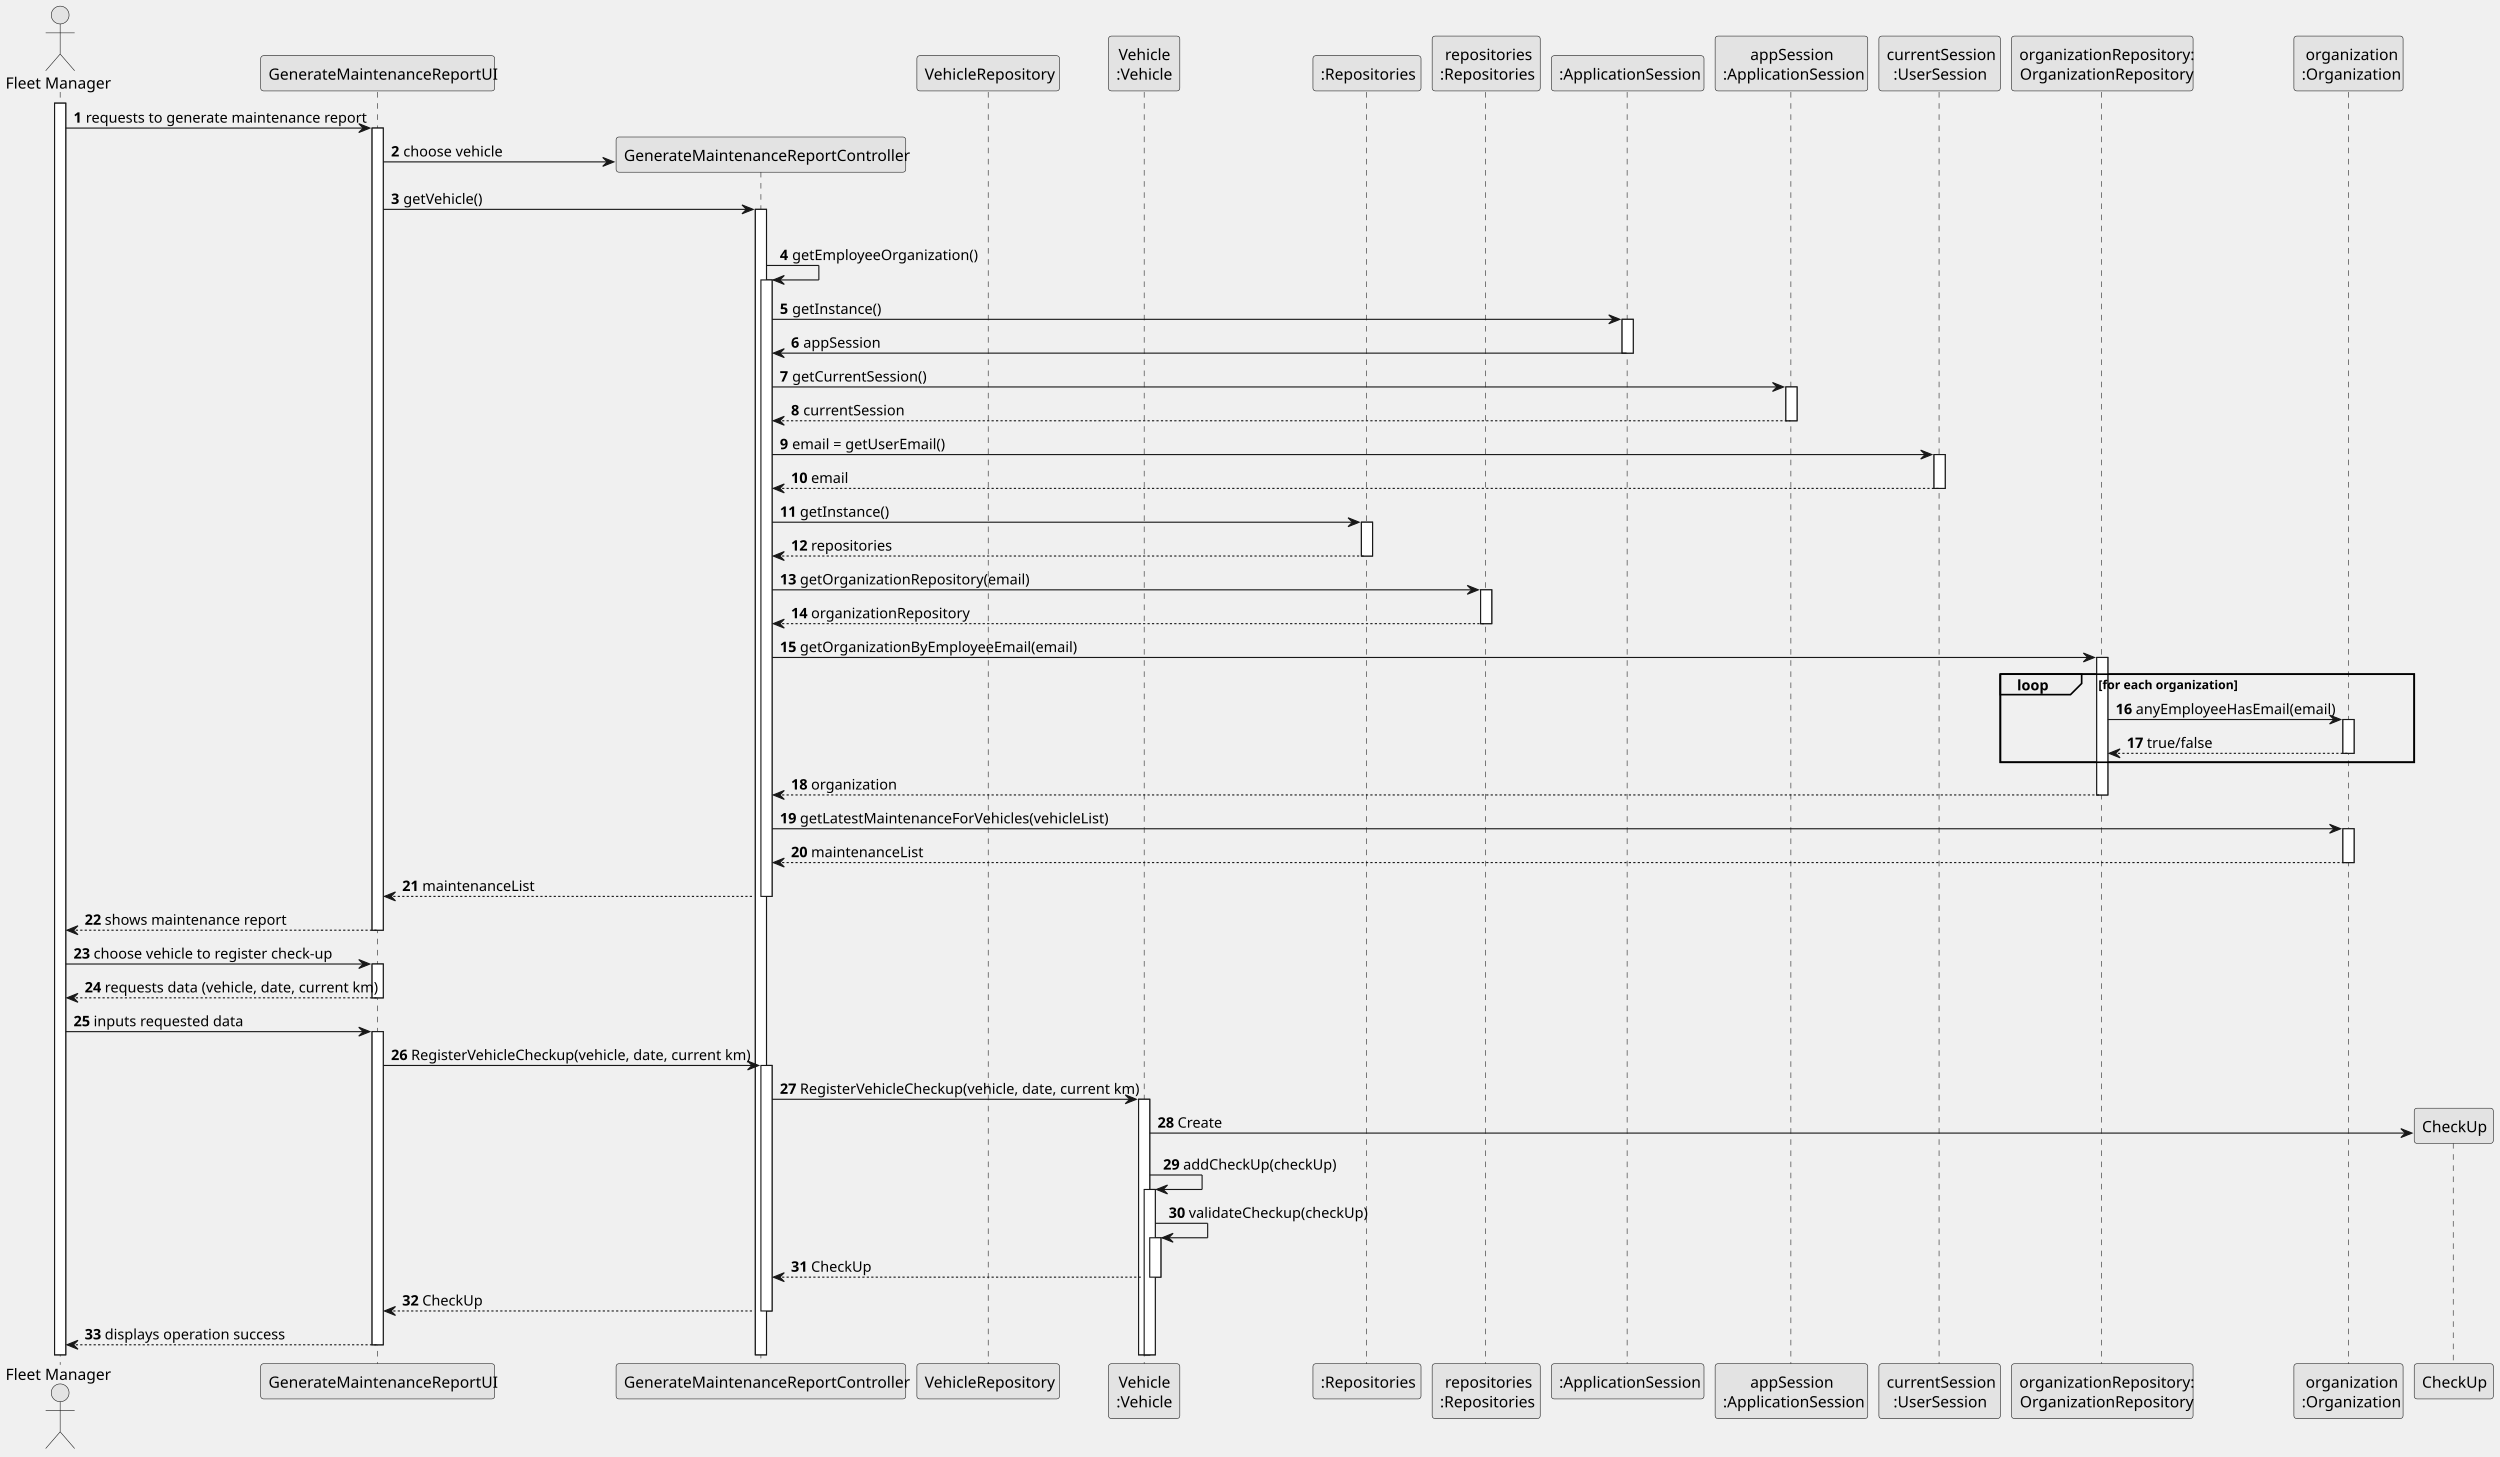
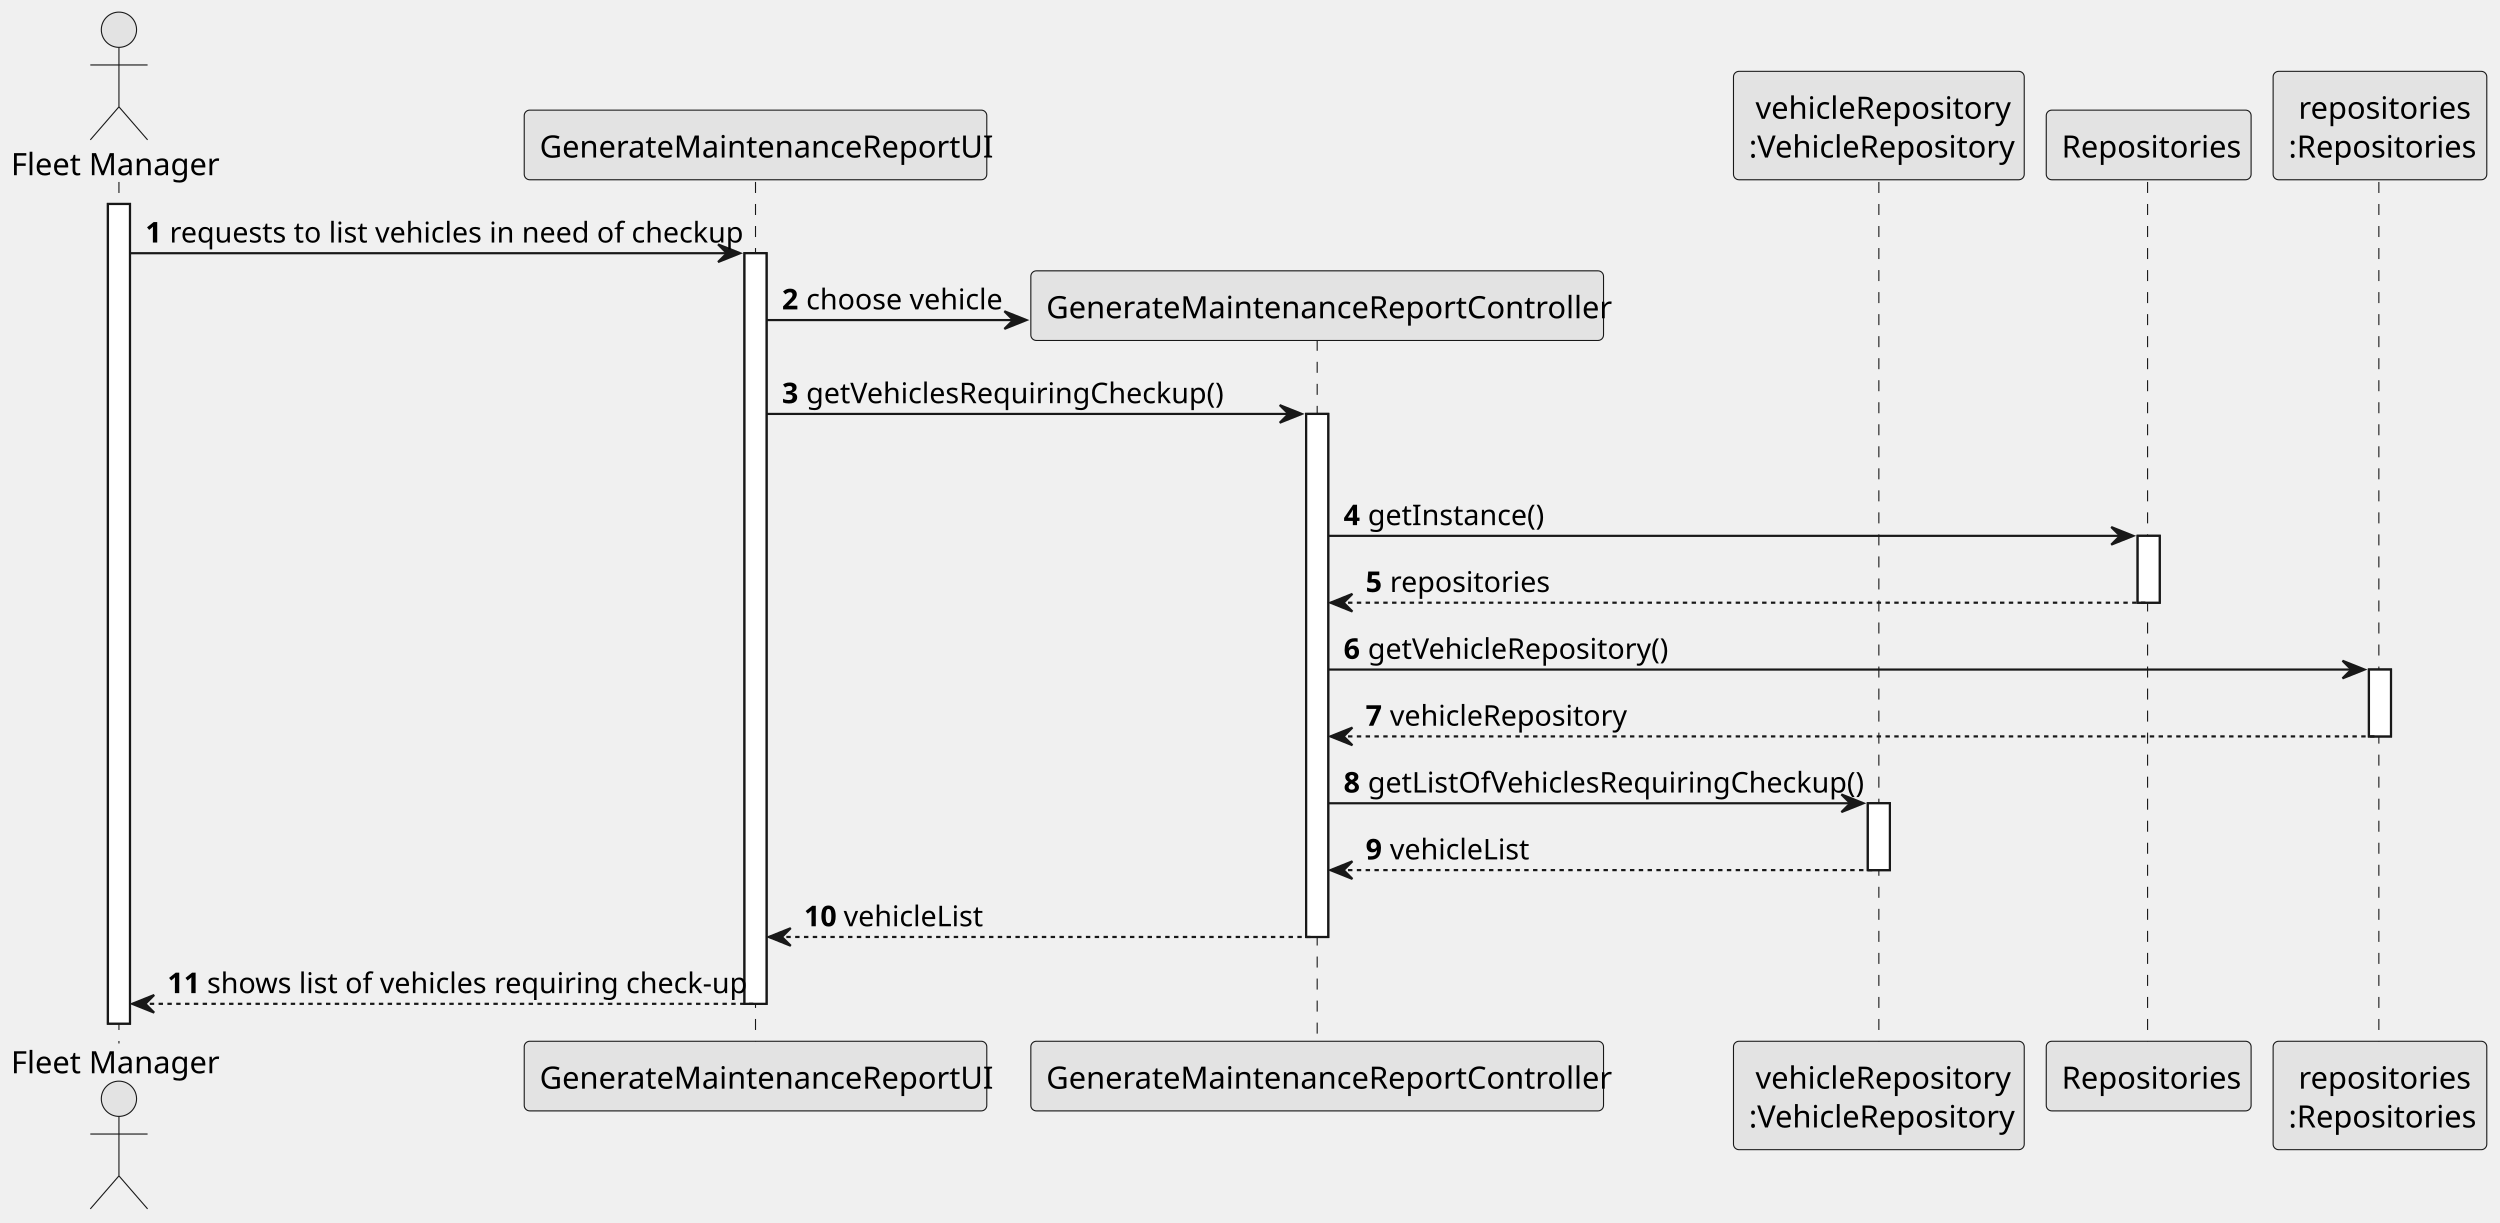
- <svg xmlns="http://www.w3.org/2000/svg" contentStyleType="text/css" height="1307px" preserveAspectRatio="none" style="width:2244px;height:1307px;background:#FFFFFF;" version="1.1" viewBox="0 0 2244 1307" width="2244px" zoomAndPan="magnify">
+ <svg xmlns="http://www.w3.org/2000/svg" contentStyleType="text/css" height="555px" preserveAspectRatio="none" style="width:1135px;height:555px;background:#FFFFFF;" version="1.1" viewBox="0 0 1135 555" width="1135px" zoomAndPan="magnify">
  <defs />
  <g>
-     <rect fill="#FFFFFF" height="1123.469" style="stroke:#181818;stroke-width:1.0;" width="10" x="49" y="92.609" />
-     <rect fill="#FFFFFF" height="719.992" style="stroke:#181818;stroke-width:1.0;" width="10" x="334" y="114.961" />
-     <rect fill="#FFFFFF" height="30.352" style="stroke:#181818;stroke-width:1.0;" width="10" x="334" y="865.305" />
-     <rect fill="#FFFFFF" height="281.07" style="stroke:#181818;stroke-width:1.0;" width="10" x="334" y="926.008" />
-     <rect fill="#FFFFFF" height="1028.156" style="stroke:#181818;stroke-width:1.0;" width="10" x="678" y="187.922" />
-     <rect fill="#FFFFFF" height="553.328" style="stroke:#181818;stroke-width:1.0;" width="10" x="683" y="251.273" />
-     <rect fill="#FFFFFF" height="220.367" style="stroke:#181818;stroke-width:1.0;" width="10" x="683" y="956.359" />
-     <rect fill="#FFFFFF" height="229.367" style="stroke:#181818;stroke-width:1.0;" width="10" x="1022" y="986.711" />
-     <rect fill="#FFFFFF" height="148.406" style="stroke:#181818;stroke-width:1.0;" width="10" x="1027" y="1067.672" />
-     <rect fill="#FFFFFF" height="35.352" style="stroke:#181818;stroke-width:1.0;" width="10" x="1032" y="1111.023" />
-     <rect fill="#FFFFFF" height="30.352" style="stroke:#181818;stroke-width:1.0;" width="10" x="1222" y="468.734" />
-     <rect fill="#FFFFFF" height="30.352" style="stroke:#181818;stroke-width:1.0;" width="10" x="1329" y="529.438" />
-     <rect fill="#FFFFFF" height="30.352" style="stroke:#181818;stroke-width:1.0;" width="10" x="1456" y="286.625" />
-     <rect fill="#FFFFFF" height="30.352" style="stroke:#181818;stroke-width:1.0;" width="10" x="1603" y="347.328" />
-     <rect fill="#FFFFFF" height="30.352" style="stroke:#181818;stroke-width:1.0;" width="10" x="1736" y="408.031" />
-     <rect fill="#FFFFFF" height="123.406" style="stroke:#181818;stroke-width:1.0;" width="10" x="1882" y="590.141" />
-     <rect fill="#FFFFFF" height="30.352" style="stroke:#181818;stroke-width:1.0;" width="10" x="2103" y="645.844" />
-     <rect fill="#FFFFFF" height="30.352" style="stroke:#181818;stroke-width:1.0;" width="10" x="2103" y="743.898" />
-     <rect fill="none" height="79.055" style="stroke:#000000;stroke-width:1.5;" width="371.5" x="1795.5" y="605.141" />
-     <line style="stroke:#181818;stroke-width:0.5;stroke-dasharray:5.0,5.0;" x1="54" x2="54" y1="82.609" y2="1225.078" />
-     <line style="stroke:#181818;stroke-width:0.5;stroke-dasharray:5.0,5.0;" x1="339" x2="339" y1="82.609" y2="1225.078" />
-     <line style="stroke:#181818;stroke-width:0.5;stroke-dasharray:5.0,5.0;" x1="683" x2="683" y1="154.266" y2="1225.078" />
-     <line style="stroke:#181818;stroke-width:0.5;stroke-dasharray:5.0,5.0;" x1="887" x2="887" y1="82.609" y2="1225.078" />
-     <line style="stroke:#181818;stroke-width:0.5;stroke-dasharray:5.0,5.0;" x1="1027" x2="1027" y1="82.609" y2="1225.078" />
-     <line style="stroke:#181818;stroke-width:0.5;stroke-dasharray:5.0,5.0;" x1="1226.5" x2="1226.5" y1="82.609" y2="1225.078" />
-     <line style="stroke:#181818;stroke-width:0.5;stroke-dasharray:5.0,5.0;" x1="1333.5" x2="1333.5" y1="82.609" y2="1225.078" />
-     <line style="stroke:#181818;stroke-width:0.5;stroke-dasharray:5.0,5.0;" x1="1460.5" x2="1460.5" y1="82.609" y2="1225.078" />
-     <line style="stroke:#181818;stroke-width:0.5;stroke-dasharray:5.0,5.0;" x1="1607.5" x2="1607.5" y1="82.609" y2="1225.078" />
-     <line style="stroke:#181818;stroke-width:0.5;stroke-dasharray:5.0,5.0;" x1="1740.5" x2="1740.5" y1="82.609" y2="1225.078" />
-     <line style="stroke:#181818;stroke-width:0.5;stroke-dasharray:5.0,5.0;" x1="1886.5" x2="1886.5" y1="82.609" y2="1225.078" />
-     <line style="stroke:#181818;stroke-width:0.5;stroke-dasharray:5.0,5.0;" x1="2108" x2="2108" y1="82.609" y2="1225.078" />
-     <line style="stroke:#181818;stroke-width:0.5;stroke-dasharray:5.0,5.0;" x1="2202" x2="2202" y1="1026.016" y2="1225.078" />
+     <rect fill="#FFFFFF" height="372.125" style="stroke:#181818;stroke-width:1.0;" width="10" x="49" y="92.609" />
+     <rect fill="#FFFFFF" height="340.773" style="stroke:#181818;stroke-width:1.0;" width="10" x="338" y="114.961" />
+     <rect fill="#FFFFFF" height="237.461" style="stroke:#181818;stroke-width:1.0;" width="10" x="593" y="187.922" />
+     <rect fill="#FFFFFF" height="30.352" style="stroke:#181818;stroke-width:1.0;" width="10" x="848" y="364.68" />
+     <rect fill="#FFFFFF" height="30.352" style="stroke:#181818;stroke-width:1.0;" width="10" x="970.5" y="243.273" />
+     <rect fill="#FFFFFF" height="30.352" style="stroke:#181818;stroke-width:1.0;" width="10" x="1075.5" y="303.977" />
+     <line style="stroke:#181818;stroke-width:0.5;stroke-dasharray:5.0,5.0;" x1="54" x2="54" y1="82.609" y2="473.734" />
+     <line style="stroke:#181818;stroke-width:0.5;stroke-dasharray:5.0,5.0;" x1="343" x2="343" y1="82.609" y2="473.734" />
+     <line style="stroke:#181818;stroke-width:0.5;stroke-dasharray:5.0,5.0;" x1="598" x2="598" y1="154.266" y2="473.734" />
+     <line style="stroke:#181818;stroke-width:0.5;stroke-dasharray:5.0,5.0;" x1="853" x2="853" y1="82.609" y2="473.734" />
+     <line style="stroke:#181818;stroke-width:0.5;stroke-dasharray:5.0,5.0;" x1="975" x2="975" y1="82.609" y2="473.734" />
+     <line style="stroke:#181818;stroke-width:0.5;stroke-dasharray:5.0,5.0;" x1="1080" x2="1080" y1="82.609" y2="473.734" />
    <text fill="#000000" font-family="sans-serif" font-size="14" lengthAdjust="spacing" textLength="92" x="5" y="79.533">Fleet Manager</text>
    <ellipse cx="54" cy="13.5" fill="#E3E3E3" rx="8" ry="8" style="stroke:#181818;stroke-width:0.5;" />
    <path d="M54,21.5 L54,48.5 M41,29.5 L67,29.5 M54,48.5 L41,63.5 M54,48.5 L67,63.5 " fill="none" style="stroke:#181818;stroke-width:0.5;" />
-     <text fill="#000000" font-family="sans-serif" font-size="14" lengthAdjust="spacing" textLength="92" x="5" y="1238.611">Fleet Manager</text>
-     <ellipse cx="54" cy="1250.188" fill="#E3E3E3" rx="8" ry="8" style="stroke:#181818;stroke-width:0.5;" />
-     <path d="M54,1258.188 L54,1285.188 M41,1266.188 L67,1266.188 M54,1285.188 L41,1300.188 M54,1285.188 L67,1300.188 " fill="none" style="stroke:#181818;stroke-width:0.5;" />
-     <rect fill="#E3E3E3" height="31.609" rx="2.5" ry="2.5" style="stroke:#181818;stroke-width:0.5;" width="210" x="234" y="50" />
-     <text fill="#000000" font-family="sans-serif" font-size="14" lengthAdjust="spacing" textLength="196" x="241" y="71.533">GenerateMaintenanceReportUI</text>
-     <rect fill="#E3E3E3" height="31.609" rx="2.5" ry="2.5" style="stroke:#181818;stroke-width:0.5;" width="210" x="234" y="1224.078" />
-     <text fill="#000000" font-family="sans-serif" font-size="14" lengthAdjust="spacing" textLength="196" x="241" y="1245.611">GenerateMaintenanceReportUI</text>
-     <rect fill="#E3E3E3" height="31.609" rx="2.5" ry="2.5" style="stroke:#181818;stroke-width:0.5;" width="260" x="553" y="1224.078" />
-     <text fill="#000000" font-family="sans-serif" font-size="14" lengthAdjust="spacing" textLength="246" x="560" y="1245.611">GenerateMaintenanceReportController</text>
-     <rect fill="#E3E3E3" height="31.609" rx="2.5" ry="2.5" style="stroke:#181818;stroke-width:0.5;" width="128" x="823" y="50" />
-     <text fill="#000000" font-family="sans-serif" font-size="14" lengthAdjust="spacing" textLength="114" x="830" y="71.533">VehicleRepository</text>
-     <rect fill="#E3E3E3" height="31.609" rx="2.5" ry="2.5" style="stroke:#181818;stroke-width:0.5;" width="128" x="823" y="1224.078" />
-     <text fill="#000000" font-family="sans-serif" font-size="14" lengthAdjust="spacing" textLength="114" x="830" y="1245.611">VehicleRepository</text>
-     <rect fill="#E3E3E3" height="49.219" rx="2.5" ry="2.5" style="stroke:#181818;stroke-width:0.5;" width="64" x="995" y="32.391" />
-     <text fill="#000000" font-family="sans-serif" font-size="14" lengthAdjust="spacing" textLength="46" x="1004" y="53.924">Vehicle</text>
-     <text fill="#000000" font-family="sans-serif" font-size="14" lengthAdjust="spacing" textLength="50" x="1002" y="71.533">:Vehicle</text>
-     <rect fill="#E3E3E3" height="49.219" rx="2.5" ry="2.5" style="stroke:#181818;stroke-width:0.5;" width="64" x="995" y="1224.078" />
-     <text fill="#000000" font-family="sans-serif" font-size="14" lengthAdjust="spacing" textLength="46" x="1004" y="1245.611">Vehicle</text>
-     <text fill="#000000" font-family="sans-serif" font-size="14" lengthAdjust="spacing" textLength="50" x="1002" y="1263.221">:Vehicle</text>
-     <rect fill="#E3E3E3" height="31.609" rx="2.5" ry="2.5" style="stroke:#181818;stroke-width:0.5;" width="97" x="1178.5" y="50" />
-     <text fill="#000000" font-family="sans-serif" font-size="14" lengthAdjust="spacing" textLength="83" x="1185.5" y="71.533">:Repositories</text>
-     <rect fill="#E3E3E3" height="31.609" rx="2.5" ry="2.5" style="stroke:#181818;stroke-width:0.5;" width="97" x="1178.5" y="1224.078" />
-     <text fill="#000000" font-family="sans-serif" font-size="14" lengthAdjust="spacing" textLength="83" x="1185.5" y="1245.611">:Repositories</text>
-     <rect fill="#E3E3E3" height="49.219" rx="2.5" ry="2.5" style="stroke:#181818;stroke-width:0.5;" width="97" x="1285.5" y="32.391" />
-     <text fill="#000000" font-family="sans-serif" font-size="14" lengthAdjust="spacing" textLength="74" x="1297" y="53.924">repositories</text>
-     <text fill="#000000" font-family="sans-serif" font-size="14" lengthAdjust="spacing" textLength="83" x="1292.5" y="71.533">:Repositories</text>
-     <rect fill="#E3E3E3" height="49.219" rx="2.5" ry="2.5" style="stroke:#181818;stroke-width:0.5;" width="97" x="1285.5" y="1224.078" />
-     <text fill="#000000" font-family="sans-serif" font-size="14" lengthAdjust="spacing" textLength="74" x="1297" y="1245.611">repositories</text>
-     <text fill="#000000" font-family="sans-serif" font-size="14" lengthAdjust="spacing" textLength="83" x="1292.5" y="1263.221">:Repositories</text>
-     <rect fill="#E3E3E3" height="31.609" rx="2.5" ry="2.5" style="stroke:#181818;stroke-width:0.5;" width="137" x="1392.5" y="50" />
-     <text fill="#000000" font-family="sans-serif" font-size="14" lengthAdjust="spacing" textLength="123" x="1399.5" y="71.533">:ApplicationSession</text>
-     <rect fill="#E3E3E3" height="31.609" rx="2.5" ry="2.5" style="stroke:#181818;stroke-width:0.5;" width="137" x="1392.5" y="1224.078" />
-     <text fill="#000000" font-family="sans-serif" font-size="14" lengthAdjust="spacing" textLength="123" x="1399.5" y="1245.611">:ApplicationSession</text>
-     <rect fill="#E3E3E3" height="49.219" rx="2.5" ry="2.5" style="stroke:#181818;stroke-width:0.5;" width="137" x="1539.5" y="32.391" />
-     <text fill="#000000" font-family="sans-serif" font-size="14" lengthAdjust="spacing" textLength="74" x="1571" y="53.924">appSession</text>
-     <text fill="#000000" font-family="sans-serif" font-size="14" lengthAdjust="spacing" textLength="123" x="1546.5" y="71.533">:ApplicationSession</text>
-     <rect fill="#E3E3E3" height="49.219" rx="2.5" ry="2.5" style="stroke:#181818;stroke-width:0.5;" width="137" x="1539.5" y="1224.078" />
-     <text fill="#000000" font-family="sans-serif" font-size="14" lengthAdjust="spacing" textLength="74" x="1571" y="1245.611">appSession</text>
-     <text fill="#000000" font-family="sans-serif" font-size="14" lengthAdjust="spacing" textLength="123" x="1546.5" y="1263.221">:ApplicationSession</text>
-     <rect fill="#E3E3E3" height="49.219" rx="2.5" ry="2.5" style="stroke:#181818;stroke-width:0.5;" width="109" x="1686.5" y="32.391" />
-     <text fill="#000000" font-family="sans-serif" font-size="14" lengthAdjust="spacing" textLength="95" x="1693.5" y="53.924">currentSession</text>
-     <text fill="#000000" font-family="sans-serif" font-size="14" lengthAdjust="spacing" textLength="83" x="1699.5" y="71.533">:UserSession</text>
-     <rect fill="#E3E3E3" height="49.219" rx="2.5" ry="2.5" style="stroke:#181818;stroke-width:0.5;" width="109" x="1686.5" y="1224.078" />
-     <text fill="#000000" font-family="sans-serif" font-size="14" lengthAdjust="spacing" textLength="95" x="1693.5" y="1245.611">currentSession</text>
-     <text fill="#000000" font-family="sans-serif" font-size="14" lengthAdjust="spacing" textLength="83" x="1699.5" y="1263.221">:UserSession</text>
-     <rect fill="#E3E3E3" height="49.219" rx="2.5" ry="2.5" style="stroke:#181818;stroke-width:0.5;" width="163" x="1805.5" y="32.391" />
-     <text fill="#000000" font-family="sans-serif" font-size="14" lengthAdjust="spacing" textLength="149" x="1812.5" y="53.924">organizationRepository:</text>
-     <text fill="#000000" font-family="sans-serif" font-size="14" lengthAdjust="spacing" textLength="148" x="1813" y="71.533">OrganizationRepository</text>
-     <rect fill="#E3E3E3" height="49.219" rx="2.5" ry="2.5" style="stroke:#181818;stroke-width:0.5;" width="163" x="1805.5" y="1224.078" />
-     <text fill="#000000" font-family="sans-serif" font-size="14" lengthAdjust="spacing" textLength="149" x="1812.5" y="1245.611">organizationRepository:</text>
-     <text fill="#000000" font-family="sans-serif" font-size="14" lengthAdjust="spacing" textLength="148" x="1813" y="1263.221">OrganizationRepository</text>
-     <rect fill="#E3E3E3" height="49.219" rx="2.5" ry="2.5" style="stroke:#181818;stroke-width:0.5;" width="98" x="2059" y="32.391" />
-     <text fill="#000000" font-family="sans-serif" font-size="14" lengthAdjust="spacing" textLength="77" x="2069.5" y="53.924">organization</text>
-     <text fill="#000000" font-family="sans-serif" font-size="14" lengthAdjust="spacing" textLength="84" x="2066" y="71.533">:Organization</text>
-     <rect fill="#E3E3E3" height="49.219" rx="2.5" ry="2.5" style="stroke:#181818;stroke-width:0.5;" width="98" x="2059" y="1224.078" />
-     <text fill="#000000" font-family="sans-serif" font-size="14" lengthAdjust="spacing" textLength="77" x="2069.5" y="1245.611">organization</text>
-     <text fill="#000000" font-family="sans-serif" font-size="14" lengthAdjust="spacing" textLength="84" x="2066" y="1263.221">:Organization</text>
-     <rect fill="#E3E3E3" height="31.609" rx="2.5" ry="2.5" style="stroke:#181818;stroke-width:0.5;" width="71" x="2167" y="1224.078" />
-     <text fill="#000000" font-family="sans-serif" font-size="14" lengthAdjust="spacing" textLength="57" x="2174" y="1245.611">CheckUp</text>
-     <rect fill="#FFFFFF" height="1123.469" style="stroke:#181818;stroke-width:1.0;" width="10" x="49" y="92.609" />
-     <rect fill="#FFFFFF" height="719.992" style="stroke:#181818;stroke-width:1.0;" width="10" x="334" y="114.961" />
-     <rect fill="#FFFFFF" height="30.352" style="stroke:#181818;stroke-width:1.0;" width="10" x="334" y="865.305" />
-     <rect fill="#FFFFFF" height="281.07" style="stroke:#181818;stroke-width:1.0;" width="10" x="334" y="926.008" />
-     <rect fill="#FFFFFF" height="1028.156" style="stroke:#181818;stroke-width:1.0;" width="10" x="678" y="187.922" />
-     <rect fill="#FFFFFF" height="553.328" style="stroke:#181818;stroke-width:1.0;" width="10" x="683" y="251.273" />
-     <rect fill="#FFFFFF" height="220.367" style="stroke:#181818;stroke-width:1.0;" width="10" x="683" y="956.359" />
-     <rect fill="#FFFFFF" height="229.367" style="stroke:#181818;stroke-width:1.0;" width="10" x="1022" y="986.711" />
-     <rect fill="#FFFFFF" height="148.406" style="stroke:#181818;stroke-width:1.0;" width="10" x="1027" y="1067.672" />
-     <rect fill="#FFFFFF" height="35.352" style="stroke:#181818;stroke-width:1.0;" width="10" x="1032" y="1111.023" />
-     <rect fill="#FFFFFF" height="30.352" style="stroke:#181818;stroke-width:1.0;" width="10" x="1222" y="468.734" />
-     <rect fill="#FFFFFF" height="30.352" style="stroke:#181818;stroke-width:1.0;" width="10" x="1329" y="529.438" />
-     <rect fill="#FFFFFF" height="30.352" style="stroke:#181818;stroke-width:1.0;" width="10" x="1456" y="286.625" />
-     <rect fill="#FFFFFF" height="30.352" style="stroke:#181818;stroke-width:1.0;" width="10" x="1603" y="347.328" />
-     <rect fill="#FFFFFF" height="30.352" style="stroke:#181818;stroke-width:1.0;" width="10" x="1736" y="408.031" />
-     <rect fill="#FFFFFF" height="123.406" style="stroke:#181818;stroke-width:1.0;" width="10" x="1882" y="590.141" />
-     <rect fill="#FFFFFF" height="30.352" style="stroke:#181818;stroke-width:1.0;" width="10" x="2103" y="645.844" />
-     <rect fill="#FFFFFF" height="30.352" style="stroke:#181818;stroke-width:1.0;" width="10" x="2103" y="743.898" />
-     <polygon fill="#181818" points="322,110.961,332,114.961,322,118.961,326,114.961" style="stroke:#181818;stroke-width:1.0;" />
-     <line style="stroke:#181818;stroke-width:1.0;" x1="59" x2="328" y1="114.961" y2="114.961" />
+     <text fill="#000000" font-family="sans-serif" font-size="14" lengthAdjust="spacing" textLength="92" x="5" y="487.268">Fleet Manager</text>
+     <ellipse cx="54" cy="498.844" fill="#E3E3E3" rx="8" ry="8" style="stroke:#181818;stroke-width:0.5;" />
+     <path d="M54,506.844 L54,533.844 M41,514.844 L67,514.844 M54,533.844 L41,548.844 M54,533.844 L67,548.844 " fill="none" style="stroke:#181818;stroke-width:0.5;" />
+     <rect fill="#E3E3E3" height="31.609" rx="2.5" ry="2.5" style="stroke:#181818;stroke-width:0.5;" width="210" x="238" y="50" />
+     <text fill="#000000" font-family="sans-serif" font-size="14" lengthAdjust="spacing" textLength="196" x="245" y="71.533">GenerateMaintenanceReportUI</text>
+     <rect fill="#E3E3E3" height="31.609" rx="2.5" ry="2.5" style="stroke:#181818;stroke-width:0.5;" width="210" x="238" y="472.734" />
+     <text fill="#000000" font-family="sans-serif" font-size="14" lengthAdjust="spacing" textLength="196" x="245" y="494.268">GenerateMaintenanceReportUI</text>
+     <rect fill="#E3E3E3" height="31.609" rx="2.5" ry="2.5" style="stroke:#181818;stroke-width:0.5;" width="260" x="468" y="472.734" />
+     <text fill="#000000" font-family="sans-serif" font-size="14" lengthAdjust="spacing" textLength="246" x="475" y="494.268">GenerateMaintenanceReportController</text>
+     <rect fill="#E3E3E3" height="49.219" rx="2.5" ry="2.5" style="stroke:#181818;stroke-width:0.5;" width="132" x="787" y="32.391" />
+     <text fill="#000000" font-family="sans-serif" font-size="14" lengthAdjust="spacing" textLength="112" x="797" y="53.924">vehicleRepository</text>
+     <text fill="#000000" font-family="sans-serif" font-size="14" lengthAdjust="spacing" textLength="118" x="794" y="71.533">:VehicleRepository</text>
+     <rect fill="#E3E3E3" height="49.219" rx="2.5" ry="2.5" style="stroke:#181818;stroke-width:0.5;" width="132" x="787" y="472.734" />
+     <text fill="#000000" font-family="sans-serif" font-size="14" lengthAdjust="spacing" textLength="112" x="797" y="494.268">vehicleRepository</text>
+     <text fill="#000000" font-family="sans-serif" font-size="14" lengthAdjust="spacing" textLength="118" x="794" y="511.877">:VehicleRepository</text>
+     <rect fill="#E3E3E3" height="31.609" rx="2.5" ry="2.5" style="stroke:#181818;stroke-width:0.5;" width="93" x="929" y="50" />
+     <text fill="#000000" font-family="sans-serif" font-size="14" lengthAdjust="spacing" textLength="79" x="936" y="71.533">Repositories</text>
+     <rect fill="#E3E3E3" height="31.609" rx="2.5" ry="2.5" style="stroke:#181818;stroke-width:0.5;" width="93" x="929" y="472.734" />
+     <text fill="#000000" font-family="sans-serif" font-size="14" lengthAdjust="spacing" textLength="79" x="936" y="494.268">Repositories</text>
+     <rect fill="#E3E3E3" height="49.219" rx="2.5" ry="2.5" style="stroke:#181818;stroke-width:0.5;" width="97" x="1032" y="32.391" />
+     <text fill="#000000" font-family="sans-serif" font-size="14" lengthAdjust="spacing" textLength="74" x="1043.5" y="53.924">repositories</text>
+     <text fill="#000000" font-family="sans-serif" font-size="14" lengthAdjust="spacing" textLength="83" x="1039" y="71.533">:Repositories</text>
+     <rect fill="#E3E3E3" height="49.219" rx="2.5" ry="2.5" style="stroke:#181818;stroke-width:0.5;" width="97" x="1032" y="472.734" />
+     <text fill="#000000" font-family="sans-serif" font-size="14" lengthAdjust="spacing" textLength="74" x="1043.5" y="494.268">repositories</text>
+     <text fill="#000000" font-family="sans-serif" font-size="14" lengthAdjust="spacing" textLength="83" x="1039" y="511.877">:Repositories</text>
+     <rect fill="#FFFFFF" height="372.125" style="stroke:#181818;stroke-width:1.0;" width="10" x="49" y="92.609" />
+     <rect fill="#FFFFFF" height="340.773" style="stroke:#181818;stroke-width:1.0;" width="10" x="338" y="114.961" />
+     <rect fill="#FFFFFF" height="237.461" style="stroke:#181818;stroke-width:1.0;" width="10" x="593" y="187.922" />
+     <rect fill="#FFFFFF" height="30.352" style="stroke:#181818;stroke-width:1.0;" width="10" x="848" y="364.68" />
+     <rect fill="#FFFFFF" height="30.352" style="stroke:#181818;stroke-width:1.0;" width="10" x="970.5" y="243.273" />
+     <rect fill="#FFFFFF" height="30.352" style="stroke:#181818;stroke-width:1.0;" width="10" x="1075.5" y="303.977" />
+     <polygon fill="#181818" points="326,110.961,336,114.961,326,118.961,330,114.961" style="stroke:#181818;stroke-width:1.0;" />
+     <line style="stroke:#181818;stroke-width:1.0;" x1="59" x2="332" y1="114.961" y2="114.961" />
    <text fill="#000000" font-family="sans-serif" font-size="13" font-weight="bold" lengthAdjust="spacing" textLength="7" x="66" y="110.105">1</text>
-     <text fill="#000000" font-family="sans-serif" font-size="13" lengthAdjust="spacing" textLength="234" x="77" y="110.105">requests to generate maintenance report</text>
-     <polygon fill="#181818" points="541,141.312,551,145.312,541,149.312,545,145.312" style="stroke:#181818;stroke-width:1.0;" />
-     <line style="stroke:#181818;stroke-width:1.0;" x1="344" x2="547" y1="145.312" y2="145.312" />
-     <text fill="#000000" font-family="sans-serif" font-size="13" font-weight="bold" lengthAdjust="spacing" textLength="7" x="351" y="140.456">2</text>
-     <text fill="#000000" font-family="sans-serif" font-size="13" lengthAdjust="spacing" textLength="85" x="362" y="140.456">choose vehicle</text>
-     <rect fill="#E3E3E3" height="31.609" rx="2.5" ry="2.5" style="stroke:#181818;stroke-width:0.5;" width="260" x="553" y="122.961" />
-     <text fill="#000000" font-family="sans-serif" font-size="14" lengthAdjust="spacing" textLength="246" x="560" y="144.494">GenerateMaintenanceReportController</text>
-     <polygon fill="#181818" points="666,183.922,676,187.922,666,191.922,670,187.922" style="stroke:#181818;stroke-width:1.0;" />
-     <line style="stroke:#181818;stroke-width:1.0;" x1="344" x2="672" y1="187.922" y2="187.922" />
-     <text fill="#000000" font-family="sans-serif" font-size="13" font-weight="bold" lengthAdjust="spacing" textLength="7" x="351" y="183.065">3</text>
-     <text fill="#000000" font-family="sans-serif" font-size="13" lengthAdjust="spacing" textLength="69" x="362" y="183.065">getVehicle()</text>
-     <line style="stroke:#181818;stroke-width:1.0;" x1="688" x2="735" y1="238.273" y2="238.273" />
-     <line style="stroke:#181818;stroke-width:1.0;" x1="735" x2="735" y1="238.273" y2="251.273" />
-     <line style="stroke:#181818;stroke-width:1.0;" x1="694" x2="735" y1="251.273" y2="251.273" />
-     <polygon fill="#181818" points="704,247.273,694,251.273,704,255.273,700,251.273" style="stroke:#181818;stroke-width:1.0;" />
-     <text fill="#000000" font-family="sans-serif" font-size="13" font-weight="bold" lengthAdjust="spacing" textLength="7" x="700" y="233.417">4</text>
-     <text fill="#000000" font-family="sans-serif" font-size="13" lengthAdjust="spacing" textLength="157" x="711" y="233.417">getEmployeeOrganization()</text>
-     <polygon fill="#181818" points="1444,282.625,1454,286.625,1444,290.625,1448,286.625" style="stroke:#181818;stroke-width:1.0;" />
-     <line style="stroke:#181818;stroke-width:1.0;" x1="693" x2="1450" y1="286.625" y2="286.625" />
-     <text fill="#000000" font-family="sans-serif" font-size="13" font-weight="bold" lengthAdjust="spacing" textLength="7" x="700" y="281.769">5</text>
-     <text fill="#000000" font-family="sans-serif" font-size="13" lengthAdjust="spacing" textLength="75" x="711" y="281.769">getInstance()</text>
-     <polygon fill="#181818" points="704,312.977,694,316.977,704,320.977,700,316.977" style="stroke:#181818;stroke-width:1.0;" />
-     <line style="stroke:#181818;stroke-width:1.0;" x1="698" x2="1460" y1="316.977" y2="316.977" />
-     <text fill="#000000" font-family="sans-serif" font-size="13" font-weight="bold" lengthAdjust="spacing" textLength="7" x="710" y="312.12">6</text>
-     <text fill="#000000" font-family="sans-serif" font-size="13" lengthAdjust="spacing" textLength="68" x="721" y="312.12">appSession</text>
-     <polygon fill="#181818" points="1591,343.328,1601,347.328,1591,351.328,1595,347.328" style="stroke:#181818;stroke-width:1.0;" />
-     <line style="stroke:#181818;stroke-width:1.0;" x1="693" x2="1597" y1="347.328" y2="347.328" />
-     <text fill="#000000" font-family="sans-serif" font-size="13" font-weight="bold" lengthAdjust="spacing" textLength="7" x="700" y="342.472">7</text>
-     <text fill="#000000" font-family="sans-serif" font-size="13" lengthAdjust="spacing" textLength="115" x="711" y="342.472">getCurrentSession()</text>
-     <polygon fill="#181818" points="704,373.68,694,377.68,704,381.68,700,377.68" style="stroke:#181818;stroke-width:1.0;" />
-     <line style="stroke:#181818;stroke-width:1.0;stroke-dasharray:2.0,2.0;" x1="698" x2="1607" y1="377.68" y2="377.68" />
-     <text fill="#000000" font-family="sans-serif" font-size="13" font-weight="bold" lengthAdjust="spacing" textLength="7" x="710" y="372.823">8</text>
-     <text fill="#000000" font-family="sans-serif" font-size="13" lengthAdjust="spacing" textLength="87" x="721" y="372.823">currentSession</text>
-     <polygon fill="#181818" points="1724,404.031,1734,408.031,1724,412.031,1728,408.031" style="stroke:#181818;stroke-width:1.0;" />
-     <line style="stroke:#181818;stroke-width:1.0;" x1="693" x2="1730" y1="408.031" y2="408.031" />
-     <text fill="#000000" font-family="sans-serif" font-size="13" font-weight="bold" lengthAdjust="spacing" textLength="7" x="700" y="403.175">9</text>
-     <text fill="#000000" font-family="sans-serif" font-size="13" lengthAdjust="spacing" textLength="133" x="711" y="403.175">email = getUserEmail()</text>
-     <polygon fill="#181818" points="704,434.383,694,438.383,704,442.383,700,438.383" style="stroke:#181818;stroke-width:1.0;" />
-     <line style="stroke:#181818;stroke-width:1.0;stroke-dasharray:2.0,2.0;" x1="698" x2="1740" y1="438.383" y2="438.383" />
-     <text fill="#000000" font-family="sans-serif" font-size="13" font-weight="bold" lengthAdjust="spacing" textLength="14" x="710" y="433.526">10</text>
-     <text fill="#000000" font-family="sans-serif" font-size="13" lengthAdjust="spacing" textLength="31" x="728" y="433.526">email</text>
-     <polygon fill="#181818" points="1210,464.734,1220,468.734,1210,472.734,1214,468.734" style="stroke:#181818;stroke-width:1.0;" />
-     <line style="stroke:#181818;stroke-width:1.0;" x1="693" x2="1216" y1="468.734" y2="468.734" />
-     <text fill="#000000" font-family="sans-serif" font-size="13" font-weight="bold" lengthAdjust="spacing" textLength="14" x="700" y="463.878">11</text>
-     <text fill="#000000" font-family="sans-serif" font-size="13" lengthAdjust="spacing" textLength="75" x="718" y="463.878">getInstance()</text>
-     <polygon fill="#181818" points="704,495.086,694,499.086,704,503.086,700,499.086" style="stroke:#181818;stroke-width:1.0;" />
-     <line style="stroke:#181818;stroke-width:1.0;stroke-dasharray:2.0,2.0;" x1="698" x2="1226" y1="499.086" y2="499.086" />
-     <text fill="#000000" font-family="sans-serif" font-size="13" font-weight="bold" lengthAdjust="spacing" textLength="14" x="710" y="494.229">12</text>
-     <text fill="#000000" font-family="sans-serif" font-size="13" lengthAdjust="spacing" textLength="67" x="728" y="494.229">repositories</text>
-     <polygon fill="#181818" points="1317,525.438,1327,529.438,1317,533.438,1321,529.438" style="stroke:#181818;stroke-width:1.0;" />
-     <line style="stroke:#181818;stroke-width:1.0;" x1="693" x2="1323" y1="529.438" y2="529.438" />
-     <text fill="#000000" font-family="sans-serif" font-size="13" font-weight="bold" lengthAdjust="spacing" textLength="14" x="700" y="524.581">13</text>
-     <text fill="#000000" font-family="sans-serif" font-size="13" lengthAdjust="spacing" textLength="192" x="718" y="524.581">getOrganizationRepository(email)</text>
-     <polygon fill="#181818" points="704,555.789,694,559.789,704,563.789,700,559.789" style="stroke:#181818;stroke-width:1.0;" />
-     <line style="stroke:#181818;stroke-width:1.0;stroke-dasharray:2.0,2.0;" x1="698" x2="1333" y1="559.789" y2="559.789" />
-     <text fill="#000000" font-family="sans-serif" font-size="13" font-weight="bold" lengthAdjust="spacing" textLength="14" x="710" y="554.933">14</text>
-     <text fill="#000000" font-family="sans-serif" font-size="13" lengthAdjust="spacing" textLength="132" x="728" y="554.933">organizationRepository</text>
-     <polygon fill="#181818" points="1870,586.141,1880,590.141,1870,594.141,1874,590.141" style="stroke:#181818;stroke-width:1.0;" />
-     <line style="stroke:#181818;stroke-width:1.0;" x1="693" x2="1876" y1="590.141" y2="590.141" />
-     <text fill="#000000" font-family="sans-serif" font-size="13" font-weight="bold" lengthAdjust="spacing" textLength="14" x="700" y="585.284">15</text>
-     <text fill="#000000" font-family="sans-serif" font-size="13" lengthAdjust="spacing" textLength="237" x="718" y="585.284">getOrganizationByEmployeeEmail(email)</text>
-     <path d="M1795.5,605.141 L1868.5,605.141 L1868.5,613.492 L1858.5,623.492 L1795.5,623.492 L1795.5,605.141 " fill="#EEEEEE" style="stroke:#000000;stroke-width:1.5;" />
-     <rect fill="none" height="79.055" style="stroke:#000000;stroke-width:1.5;" width="371.5" x="1795.5" y="605.141" />
-     <text fill="#000000" font-family="sans-serif" font-size="13" font-weight="bold" lengthAdjust="spacing" textLength="28" x="1810.5" y="619.636">loop</text>
-     <text fill="#000000" font-family="sans-serif" font-size="11" font-weight="bold" lengthAdjust="spacing" textLength="124" x="1883.5" y="618.56">[for each organization]</text>
-     <polygon fill="#181818" points="2091,641.844,2101,645.844,2091,649.844,2095,645.844" style="stroke:#181818;stroke-width:1.0;" />
-     <line style="stroke:#181818;stroke-width:1.0;" x1="1892" x2="2097" y1="645.844" y2="645.844" />
-     <text fill="#000000" font-family="sans-serif" font-size="13" font-weight="bold" lengthAdjust="spacing" textLength="14" x="1899" y="640.987">16</text>
-     <text fill="#000000" font-family="sans-serif" font-size="13" lengthAdjust="spacing" textLength="174" x="1917" y="640.987">anyEmployeeHasEmail(email)</text>
-     <polygon fill="#181818" points="1903,672.195,1893,676.195,1903,680.195,1899,676.195" style="stroke:#181818;stroke-width:1.0;" />
-     <line style="stroke:#181818;stroke-width:1.0;stroke-dasharray:2.0,2.0;" x1="1897" x2="2107" y1="676.195" y2="676.195" />
-     <text fill="#000000" font-family="sans-serif" font-size="13" font-weight="bold" lengthAdjust="spacing" textLength="14" x="1909" y="671.339">17</text>
-     <text fill="#000000" font-family="sans-serif" font-size="13" lengthAdjust="spacing" textLength="53" x="1927" y="671.339">true/false</text>
-     <polygon fill="#181818" points="704,709.547,694,713.547,704,717.547,700,713.547" style="stroke:#181818;stroke-width:1.0;" />
-     <line style="stroke:#181818;stroke-width:1.0;stroke-dasharray:2.0,2.0;" x1="698" x2="1886" y1="713.547" y2="713.547" />
-     <text fill="#000000" font-family="sans-serif" font-size="13" font-weight="bold" lengthAdjust="spacing" textLength="14" x="710" y="708.69">18</text>
-     <text fill="#000000" font-family="sans-serif" font-size="13" lengthAdjust="spacing" textLength="70" x="728" y="708.69">organization</text>
-     <polygon fill="#181818" points="2091,739.898,2101,743.898,2091,747.898,2095,743.898" style="stroke:#181818;stroke-width:1.0;" />
-     <line style="stroke:#181818;stroke-width:1.0;" x1="693" x2="2097" y1="743.898" y2="743.898" />
-     <text fill="#000000" font-family="sans-serif" font-size="13" font-weight="bold" lengthAdjust="spacing" textLength="14" x="700" y="739.042">19</text>
-     <text fill="#000000" font-family="sans-serif" font-size="13" lengthAdjust="spacing" textLength="265" x="718" y="739.042">getLatestMaintenanceForVehicles(vehicleList)</text>
-     <polygon fill="#181818" points="704,770.25,694,774.25,704,778.25,700,774.25" style="stroke:#181818;stroke-width:1.0;" />
-     <line style="stroke:#181818;stroke-width:1.0;stroke-dasharray:2.0,2.0;" x1="698" x2="2107" y1="774.25" y2="774.25" />
-     <text fill="#000000" font-family="sans-serif" font-size="13" font-weight="bold" lengthAdjust="spacing" textLength="14" x="710" y="769.394">20</text>
-     <text fill="#000000" font-family="sans-serif" font-size="13" lengthAdjust="spacing" textLength="95" x="728" y="769.394">maintenanceList</text>
-     <polygon fill="#181818" points="355,800.602,345,804.602,355,808.602,351,804.602" style="stroke:#181818;stroke-width:1.0;" />
-     <line style="stroke:#181818;stroke-width:1.0;stroke-dasharray:2.0,2.0;" x1="349" x2="677" y1="804.602" y2="804.602" />
-     <text fill="#000000" font-family="sans-serif" font-size="13" font-weight="bold" lengthAdjust="spacing" textLength="14" x="361" y="799.745">21</text>
-     <text fill="#000000" font-family="sans-serif" font-size="13" lengthAdjust="spacing" textLength="95" x="379" y="799.745">maintenanceList</text>
-     <polygon fill="#181818" points="70,830.953,60,834.953,70,838.953,66,834.953" style="stroke:#181818;stroke-width:1.0;" />
-     <line style="stroke:#181818;stroke-width:1.0;stroke-dasharray:2.0,2.0;" x1="64" x2="338" y1="834.953" y2="834.953" />
-     <text fill="#000000" font-family="sans-serif" font-size="13" font-weight="bold" lengthAdjust="spacing" textLength="14" x="76" y="830.097">22</text>
-     <text fill="#000000" font-family="sans-serif" font-size="13" lengthAdjust="spacing" textLength="152" x="94" y="830.097">shows maintenance report</text>
-     <polygon fill="#181818" points="322,861.305,332,865.305,322,869.305,326,865.305" style="stroke:#181818;stroke-width:1.0;" />
-     <line style="stroke:#181818;stroke-width:1.0;" x1="59" x2="328" y1="865.305" y2="865.305" />
-     <text fill="#000000" font-family="sans-serif" font-size="13" font-weight="bold" lengthAdjust="spacing" textLength="14" x="66" y="860.448">23</text>
-     <text fill="#000000" font-family="sans-serif" font-size="13" lengthAdjust="spacing" textLength="204" x="84" y="860.448">choose vehicle to register check-up</text>
-     <polygon fill="#181818" points="70,891.656,60,895.656,70,899.656,66,895.656" style="stroke:#181818;stroke-width:1.0;" />
-     <line style="stroke:#181818;stroke-width:1.0;stroke-dasharray:2.0,2.0;" x1="64" x2="338" y1="895.656" y2="895.656" />
-     <text fill="#000000" font-family="sans-serif" font-size="13" font-weight="bold" lengthAdjust="spacing" textLength="14" x="76" y="890.8">24</text>
-     <text fill="#000000" font-family="sans-serif" font-size="13" lengthAdjust="spacing" textLength="233" x="94" y="890.8">requests data (vehicle, date, current km)</text>
-     <polygon fill="#181818" points="322,922.008,332,926.008,322,930.008,326,926.008" style="stroke:#181818;stroke-width:1.0;" />
-     <line style="stroke:#181818;stroke-width:1.0;" x1="59" x2="328" y1="926.008" y2="926.008" />
-     <text fill="#000000" font-family="sans-serif" font-size="13" font-weight="bold" lengthAdjust="spacing" textLength="14" x="66" y="921.151">25</text>
-     <text fill="#000000" font-family="sans-serif" font-size="13" lengthAdjust="spacing" textLength="125" x="84" y="921.151">inputs requested data</text>
-     <polygon fill="#181818" points="671,952.359,681,956.359,671,960.359,675,956.359" style="stroke:#181818;stroke-width:1.0;" />
-     <line style="stroke:#181818;stroke-width:1.0;" x1="344" x2="677" y1="956.359" y2="956.359" />
-     <text fill="#000000" font-family="sans-serif" font-size="13" font-weight="bold" lengthAdjust="spacing" textLength="14" x="351" y="951.503">26</text>
-     <text fill="#000000" font-family="sans-serif" font-size="13" lengthAdjust="spacing" textLength="292" x="369" y="951.503">RegisterVehicleCheckup(vehicle, date, current km)</text>
-     <polygon fill="#181818" points="1010,982.711,1020,986.711,1010,990.711,1014,986.711" style="stroke:#181818;stroke-width:1.0;" />
-     <line style="stroke:#181818;stroke-width:1.0;" x1="693" x2="1016" y1="986.711" y2="986.711" />
-     <text fill="#000000" font-family="sans-serif" font-size="13" font-weight="bold" lengthAdjust="spacing" textLength="14" x="700" y="981.855">27</text>
-     <text fill="#000000" font-family="sans-serif" font-size="13" lengthAdjust="spacing" textLength="292" x="718" y="981.855">RegisterVehicleCheckup(vehicle, date, current km)</text>
-     <polygon fill="#181818" points="2155,1013.062,2165,1017.062,2155,1021.062,2159,1017.062" style="stroke:#181818;stroke-width:1.0;" />
-     <line style="stroke:#181818;stroke-width:1.0;" x1="1032" x2="2161" y1="1017.062" y2="1017.062" />
-     <text fill="#000000" font-family="sans-serif" font-size="13" font-weight="bold" lengthAdjust="spacing" textLength="14" x="1039" y="1012.206">28</text>
-     <text fill="#000000" font-family="sans-serif" font-size="13" lengthAdjust="spacing" textLength="38" x="1057" y="1012.206">Create</text>
-     <rect fill="#E3E3E3" height="31.609" rx="2.5" ry="2.5" style="stroke:#181818;stroke-width:0.5;" width="71" x="2167" y="994.711" />
-     <text fill="#000000" font-family="sans-serif" font-size="14" lengthAdjust="spacing" textLength="57" x="2174" y="1016.244">CheckUp</text>
-     <line style="stroke:#181818;stroke-width:1.0;" x1="1032" x2="1079" y1="1054.672" y2="1054.672" />
-     <line style="stroke:#181818;stroke-width:1.0;" x1="1079" x2="1079" y1="1054.672" y2="1067.672" />
-     <line style="stroke:#181818;stroke-width:1.0;" x1="1038" x2="1079" y1="1067.672" y2="1067.672" />
-     <polygon fill="#181818" points="1048,1063.672,1038,1067.672,1048,1071.672,1044,1067.672" style="stroke:#181818;stroke-width:1.0;" />
-     <text fill="#000000" font-family="sans-serif" font-size="13" font-weight="bold" lengthAdjust="spacing" textLength="14" x="1044" y="1049.815">29</text>
-     <text fill="#000000" font-family="sans-serif" font-size="13" lengthAdjust="spacing" textLength="133" x="1062" y="1049.815">addCheckUp(checkUp)</text>
-     <line style="stroke:#181818;stroke-width:1.0;" x1="1037" x2="1084" y1="1098.023" y2="1098.023" />
-     <line style="stroke:#181818;stroke-width:1.0;" x1="1084" x2="1084" y1="1098.023" y2="1111.023" />
-     <line style="stroke:#181818;stroke-width:1.0;" x1="1043" x2="1084" y1="1111.023" y2="1111.023" />
-     <polygon fill="#181818" points="1053,1107.023,1043,1111.023,1053,1115.023,1049,1111.023" style="stroke:#181818;stroke-width:1.0;" />
-     <text fill="#000000" font-family="sans-serif" font-size="13" font-weight="bold" lengthAdjust="spacing" textLength="14" x="1049" y="1093.167">30</text>
-     <text fill="#000000" font-family="sans-serif" font-size="13" lengthAdjust="spacing" textLength="153" x="1067" y="1093.167">validateCheckup(checkUp)</text>
-     <polygon fill="#181818" points="704,1142.375,694,1146.375,704,1150.375,700,1146.375" style="stroke:#181818;stroke-width:1.0;" />
-     <line style="stroke:#181818;stroke-width:1.0;stroke-dasharray:2.0,2.0;" x1="698" x2="1026" y1="1146.375" y2="1146.375" />
-     <text fill="#000000" font-family="sans-serif" font-size="13" font-weight="bold" lengthAdjust="spacing" textLength="14" x="710" y="1141.519">31</text>
-     <text fill="#000000" font-family="sans-serif" font-size="13" lengthAdjust="spacing" textLength="53" x="728" y="1141.519">CheckUp</text>
-     <polygon fill="#181818" points="355,1172.727,345,1176.727,355,1180.727,351,1176.727" style="stroke:#181818;stroke-width:1.0;" />
-     <line style="stroke:#181818;stroke-width:1.0;stroke-dasharray:2.0,2.0;" x1="349" x2="677" y1="1176.727" y2="1176.727" />
-     <text fill="#000000" font-family="sans-serif" font-size="13" font-weight="bold" lengthAdjust="spacing" textLength="14" x="361" y="1171.87">32</text>
-     <text fill="#000000" font-family="sans-serif" font-size="13" lengthAdjust="spacing" textLength="53" x="379" y="1171.87">CheckUp</text>
-     <polygon fill="#181818" points="70,1203.078,60,1207.078,70,1211.078,66,1207.078" style="stroke:#181818;stroke-width:1.0;" />
-     <line style="stroke:#181818;stroke-width:1.0;stroke-dasharray:2.0,2.0;" x1="64" x2="338" y1="1207.078" y2="1207.078" />
-     <text fill="#000000" font-family="sans-serif" font-size="13" font-weight="bold" lengthAdjust="spacing" textLength="14" x="76" y="1202.222">33</text>
-     <text fill="#000000" font-family="sans-serif" font-size="13" lengthAdjust="spacing" textLength="158" x="94" y="1202.222">displays operation success</text>
+     <text fill="#000000" font-family="sans-serif" font-size="13" lengthAdjust="spacing" textLength="249" x="77" y="110.105">requests to list vehicles in need of checkup</text>
+     <polygon fill="#181818" points="456,141.312,466,145.312,456,149.312,460,145.312" style="stroke:#181818;stroke-width:1.0;" />
+     <line style="stroke:#181818;stroke-width:1.0;" x1="348" x2="462" y1="145.312" y2="145.312" />
+     <text fill="#000000" font-family="sans-serif" font-size="13" font-weight="bold" lengthAdjust="spacing" textLength="7" x="355" y="140.456">2</text>
+     <text fill="#000000" font-family="sans-serif" font-size="13" lengthAdjust="spacing" textLength="85" x="366" y="140.456">choose vehicle</text>
+     <rect fill="#E3E3E3" height="31.609" rx="2.5" ry="2.5" style="stroke:#181818;stroke-width:0.5;" width="260" x="468" y="122.961" />
+     <text fill="#000000" font-family="sans-serif" font-size="14" lengthAdjust="spacing" textLength="246" x="475" y="144.494">GenerateMaintenanceReportController</text>
+     <polygon fill="#181818" points="581,183.922,591,187.922,581,191.922,585,187.922" style="stroke:#181818;stroke-width:1.0;" />
+     <line style="stroke:#181818;stroke-width:1.0;" x1="348" x2="587" y1="187.922" y2="187.922" />
+     <text fill="#000000" font-family="sans-serif" font-size="13" font-weight="bold" lengthAdjust="spacing" textLength="7" x="355" y="183.065">3</text>
+     <text fill="#000000" font-family="sans-serif" font-size="13" lengthAdjust="spacing" textLength="181" x="366" y="183.065">getVehiclesRequiringCheckup()</text>
+     <polygon fill="#181818" points="958.5,239.273,968.5,243.273,958.5,247.273,962.5,243.273" style="stroke:#181818;stroke-width:1.0;" />
+     <line style="stroke:#181818;stroke-width:1.0;" x1="603" x2="964.5" y1="243.273" y2="243.273" />
+     <text fill="#000000" font-family="sans-serif" font-size="13" font-weight="bold" lengthAdjust="spacing" textLength="7" x="610" y="238.417">4</text>
+     <text fill="#000000" font-family="sans-serif" font-size="13" lengthAdjust="spacing" textLength="75" x="621" y="238.417">getInstance()</text>
+     <polygon fill="#181818" points="614,269.625,604,273.625,614,277.625,610,273.625" style="stroke:#181818;stroke-width:1.0;" />
+     <line style="stroke:#181818;stroke-width:1.0;stroke-dasharray:2.0,2.0;" x1="608" x2="974.5" y1="273.625" y2="273.625" />
+     <text fill="#000000" font-family="sans-serif" font-size="13" font-weight="bold" lengthAdjust="spacing" textLength="7" x="620" y="268.769">5</text>
+     <text fill="#000000" font-family="sans-serif" font-size="13" lengthAdjust="spacing" textLength="67" x="631" y="268.769">repositories</text>
+     <polygon fill="#181818" points="1063.5,299.977,1073.5,303.977,1063.5,307.977,1067.5,303.977" style="stroke:#181818;stroke-width:1.0;" />
+     <line style="stroke:#181818;stroke-width:1.0;" x1="603" x2="1069.5" y1="303.977" y2="303.977" />
+     <text fill="#000000" font-family="sans-serif" font-size="13" font-weight="bold" lengthAdjust="spacing" textLength="7" x="610" y="299.12">6</text>
+     <text fill="#000000" font-family="sans-serif" font-size="13" lengthAdjust="spacing" textLength="131" x="621" y="299.12">getVehicleRepository()</text>
+     <polygon fill="#181818" points="614,330.328,604,334.328,614,338.328,610,334.328" style="stroke:#181818;stroke-width:1.0;" />
+     <line style="stroke:#181818;stroke-width:1.0;stroke-dasharray:2.0,2.0;" x1="608" x2="1079.5" y1="334.328" y2="334.328" />
+     <text fill="#000000" font-family="sans-serif" font-size="13" font-weight="bold" lengthAdjust="spacing" textLength="7" x="620" y="329.472">7</text>
+     <text fill="#000000" font-family="sans-serif" font-size="13" lengthAdjust="spacing" textLength="101" x="631" y="329.472">vehicleRepository</text>
+     <polygon fill="#181818" points="836,360.68,846,364.68,836,368.68,840,364.68" style="stroke:#181818;stroke-width:1.0;" />
+     <line style="stroke:#181818;stroke-width:1.0;" x1="603" x2="842" y1="364.68" y2="364.68" />
+     <text fill="#000000" font-family="sans-serif" font-size="13" font-weight="bold" lengthAdjust="spacing" textLength="7" x="610" y="359.823">8</text>
+     <text fill="#000000" font-family="sans-serif" font-size="13" lengthAdjust="spacing" textLength="215" x="621" y="359.823">getListOfVehiclesRequiringCheckup()</text>
+     <polygon fill="#181818" points="614,391.031,604,395.031,614,399.031,610,395.031" style="stroke:#181818;stroke-width:1.0;" />
+     <line style="stroke:#181818;stroke-width:1.0;stroke-dasharray:2.0,2.0;" x1="608" x2="852" y1="395.031" y2="395.031" />
+     <text fill="#000000" font-family="sans-serif" font-size="13" font-weight="bold" lengthAdjust="spacing" textLength="7" x="620" y="390.175">9</text>
+     <text fill="#000000" font-family="sans-serif" font-size="13" lengthAdjust="spacing" textLength="60" x="631" y="390.175">vehicleList</text>
+     <polygon fill="#181818" points="359,421.383,349,425.383,359,429.383,355,425.383" style="stroke:#181818;stroke-width:1.0;" />
+     <line style="stroke:#181818;stroke-width:1.0;stroke-dasharray:2.0,2.0;" x1="353" x2="597" y1="425.383" y2="425.383" />
+     <text fill="#000000" font-family="sans-serif" font-size="13" font-weight="bold" lengthAdjust="spacing" textLength="14" x="365" y="420.526">10</text>
+     <text fill="#000000" font-family="sans-serif" font-size="13" lengthAdjust="spacing" textLength="60" x="383" y="420.526">vehicleList</text>
+     <polygon fill="#181818" points="70,451.734,60,455.734,70,459.734,66,455.734" style="stroke:#181818;stroke-width:1.0;" />
+     <line style="stroke:#181818;stroke-width:1.0;stroke-dasharray:2.0,2.0;" x1="64" x2="342" y1="455.734" y2="455.734" />
+     <text fill="#000000" font-family="sans-serif" font-size="13" font-weight="bold" lengthAdjust="spacing" textLength="14" x="76" y="450.878">11</text>
+     <text fill="#000000" font-family="sans-serif" font-size="13" lengthAdjust="spacing" textLength="232" x="94" y="450.878">shows list of vehicles requiring check-up</text>
  </g>
</svg>
